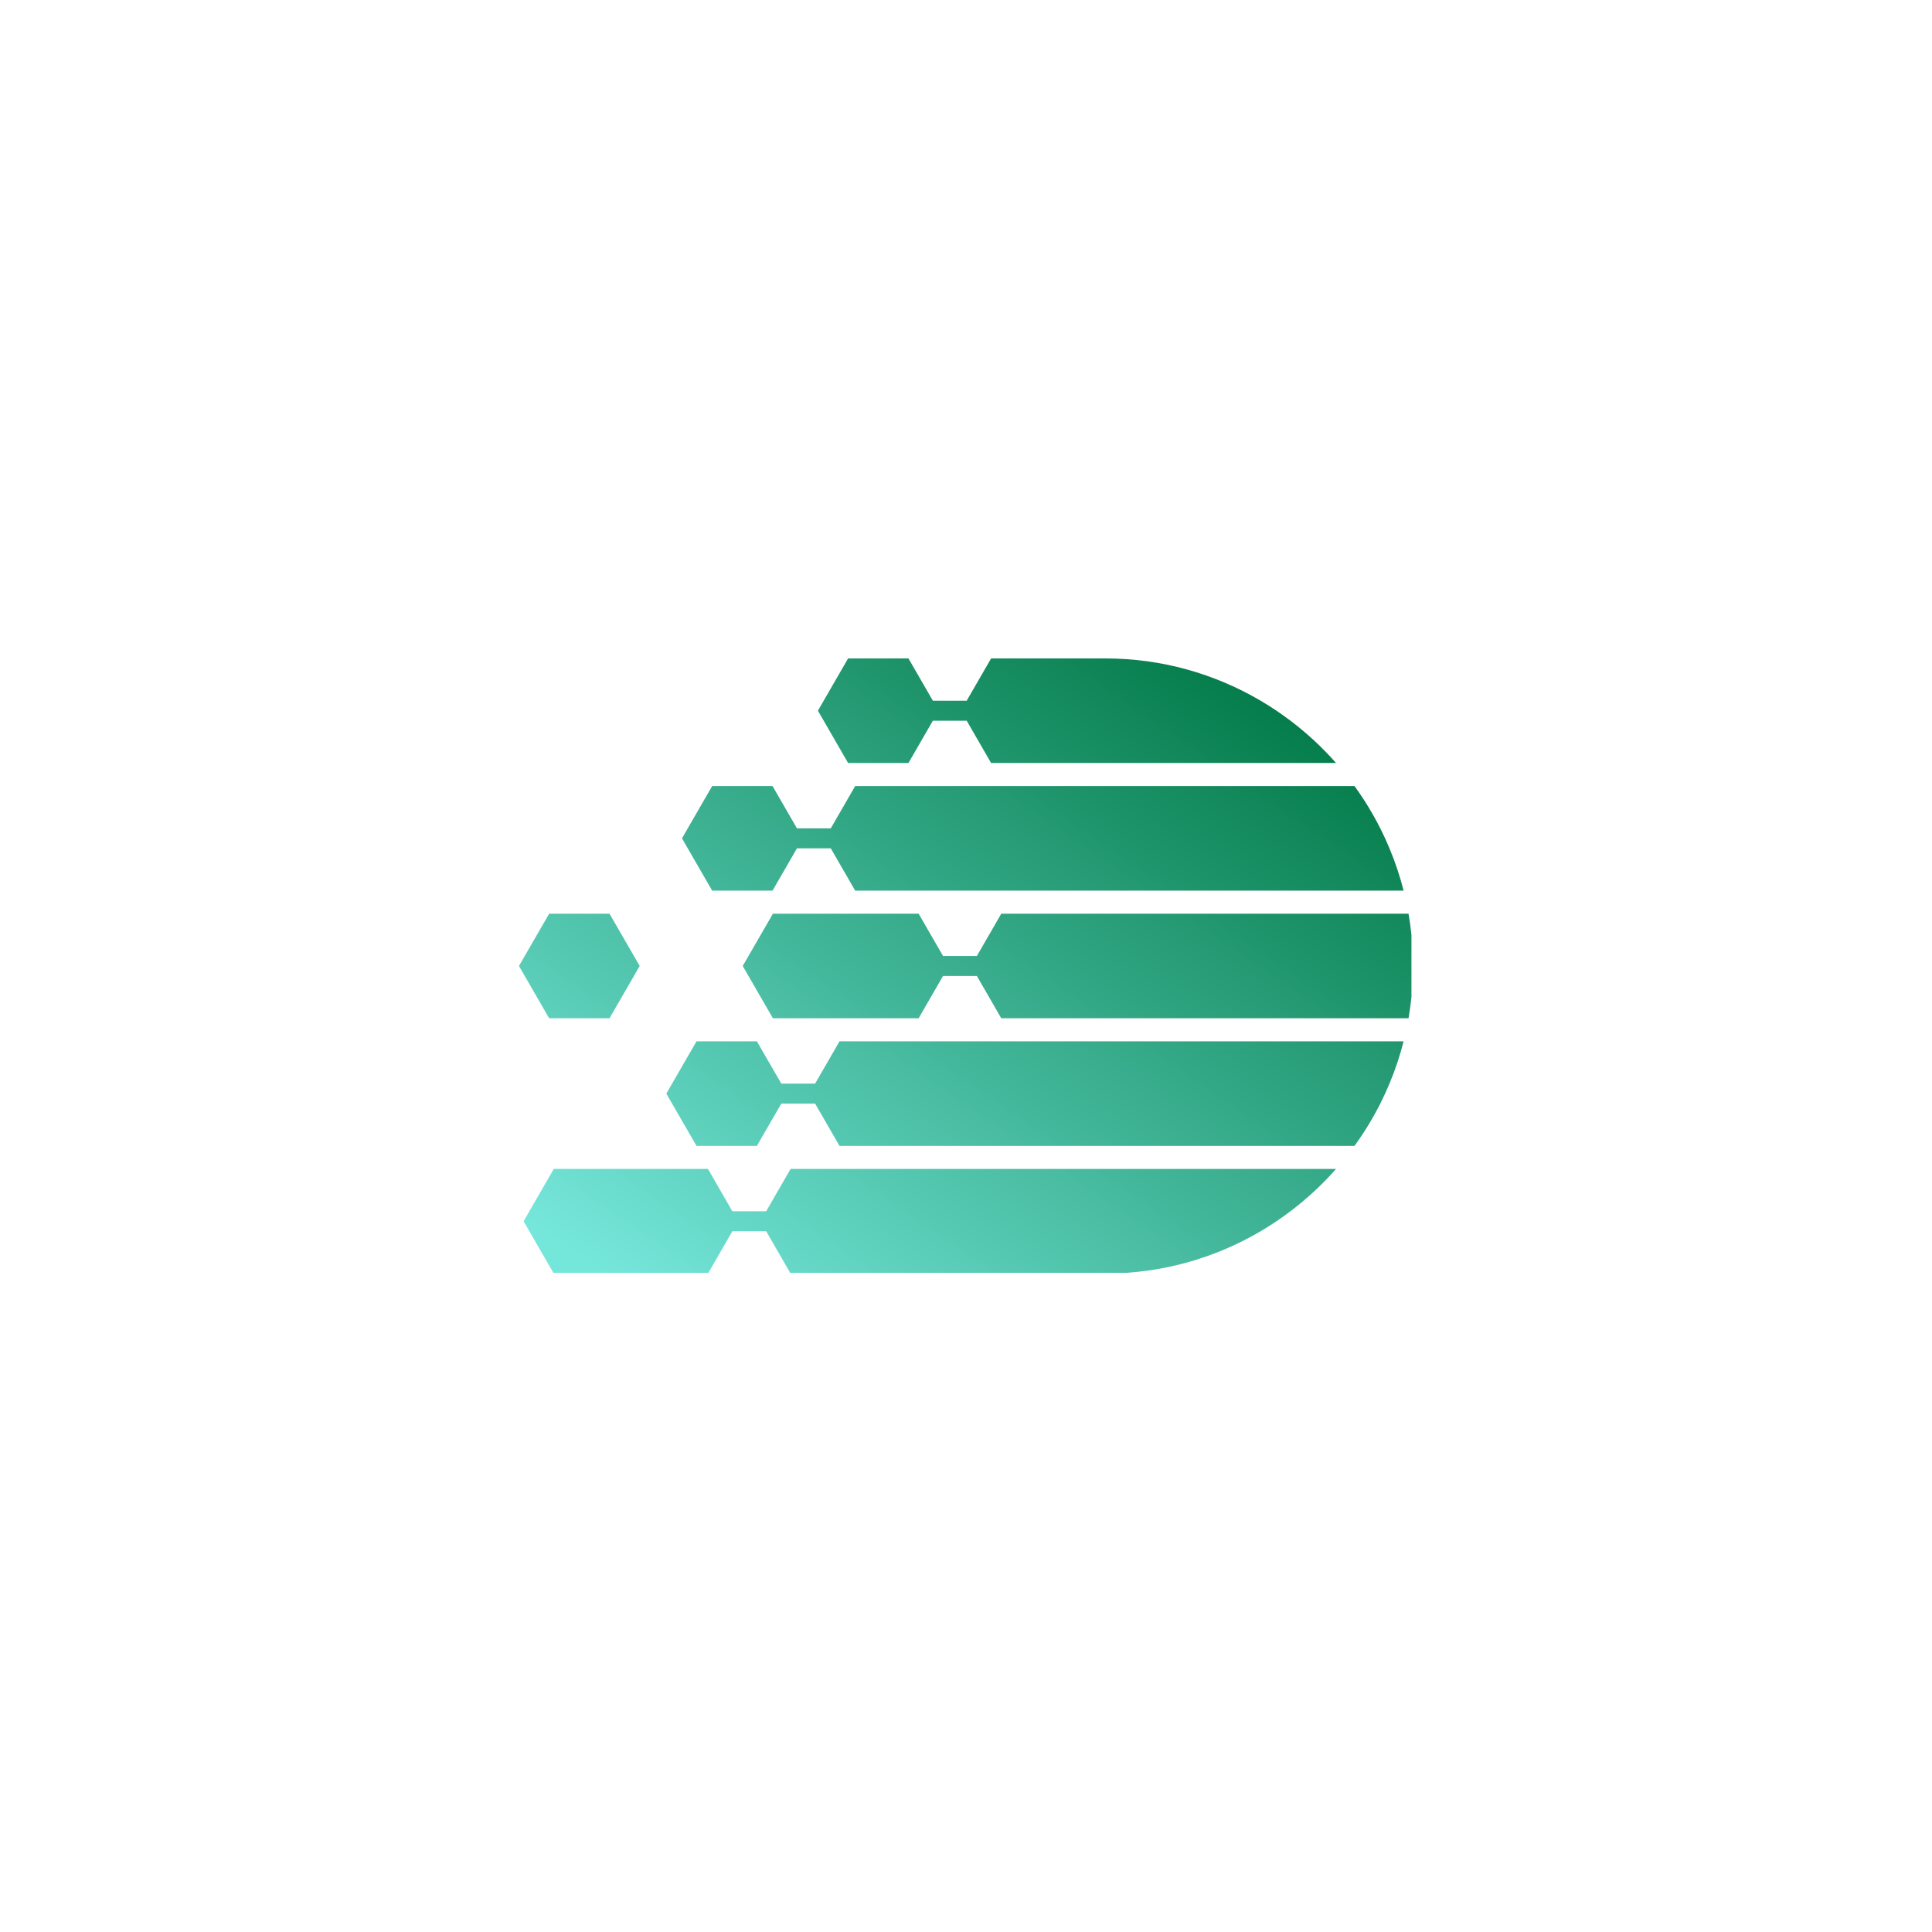
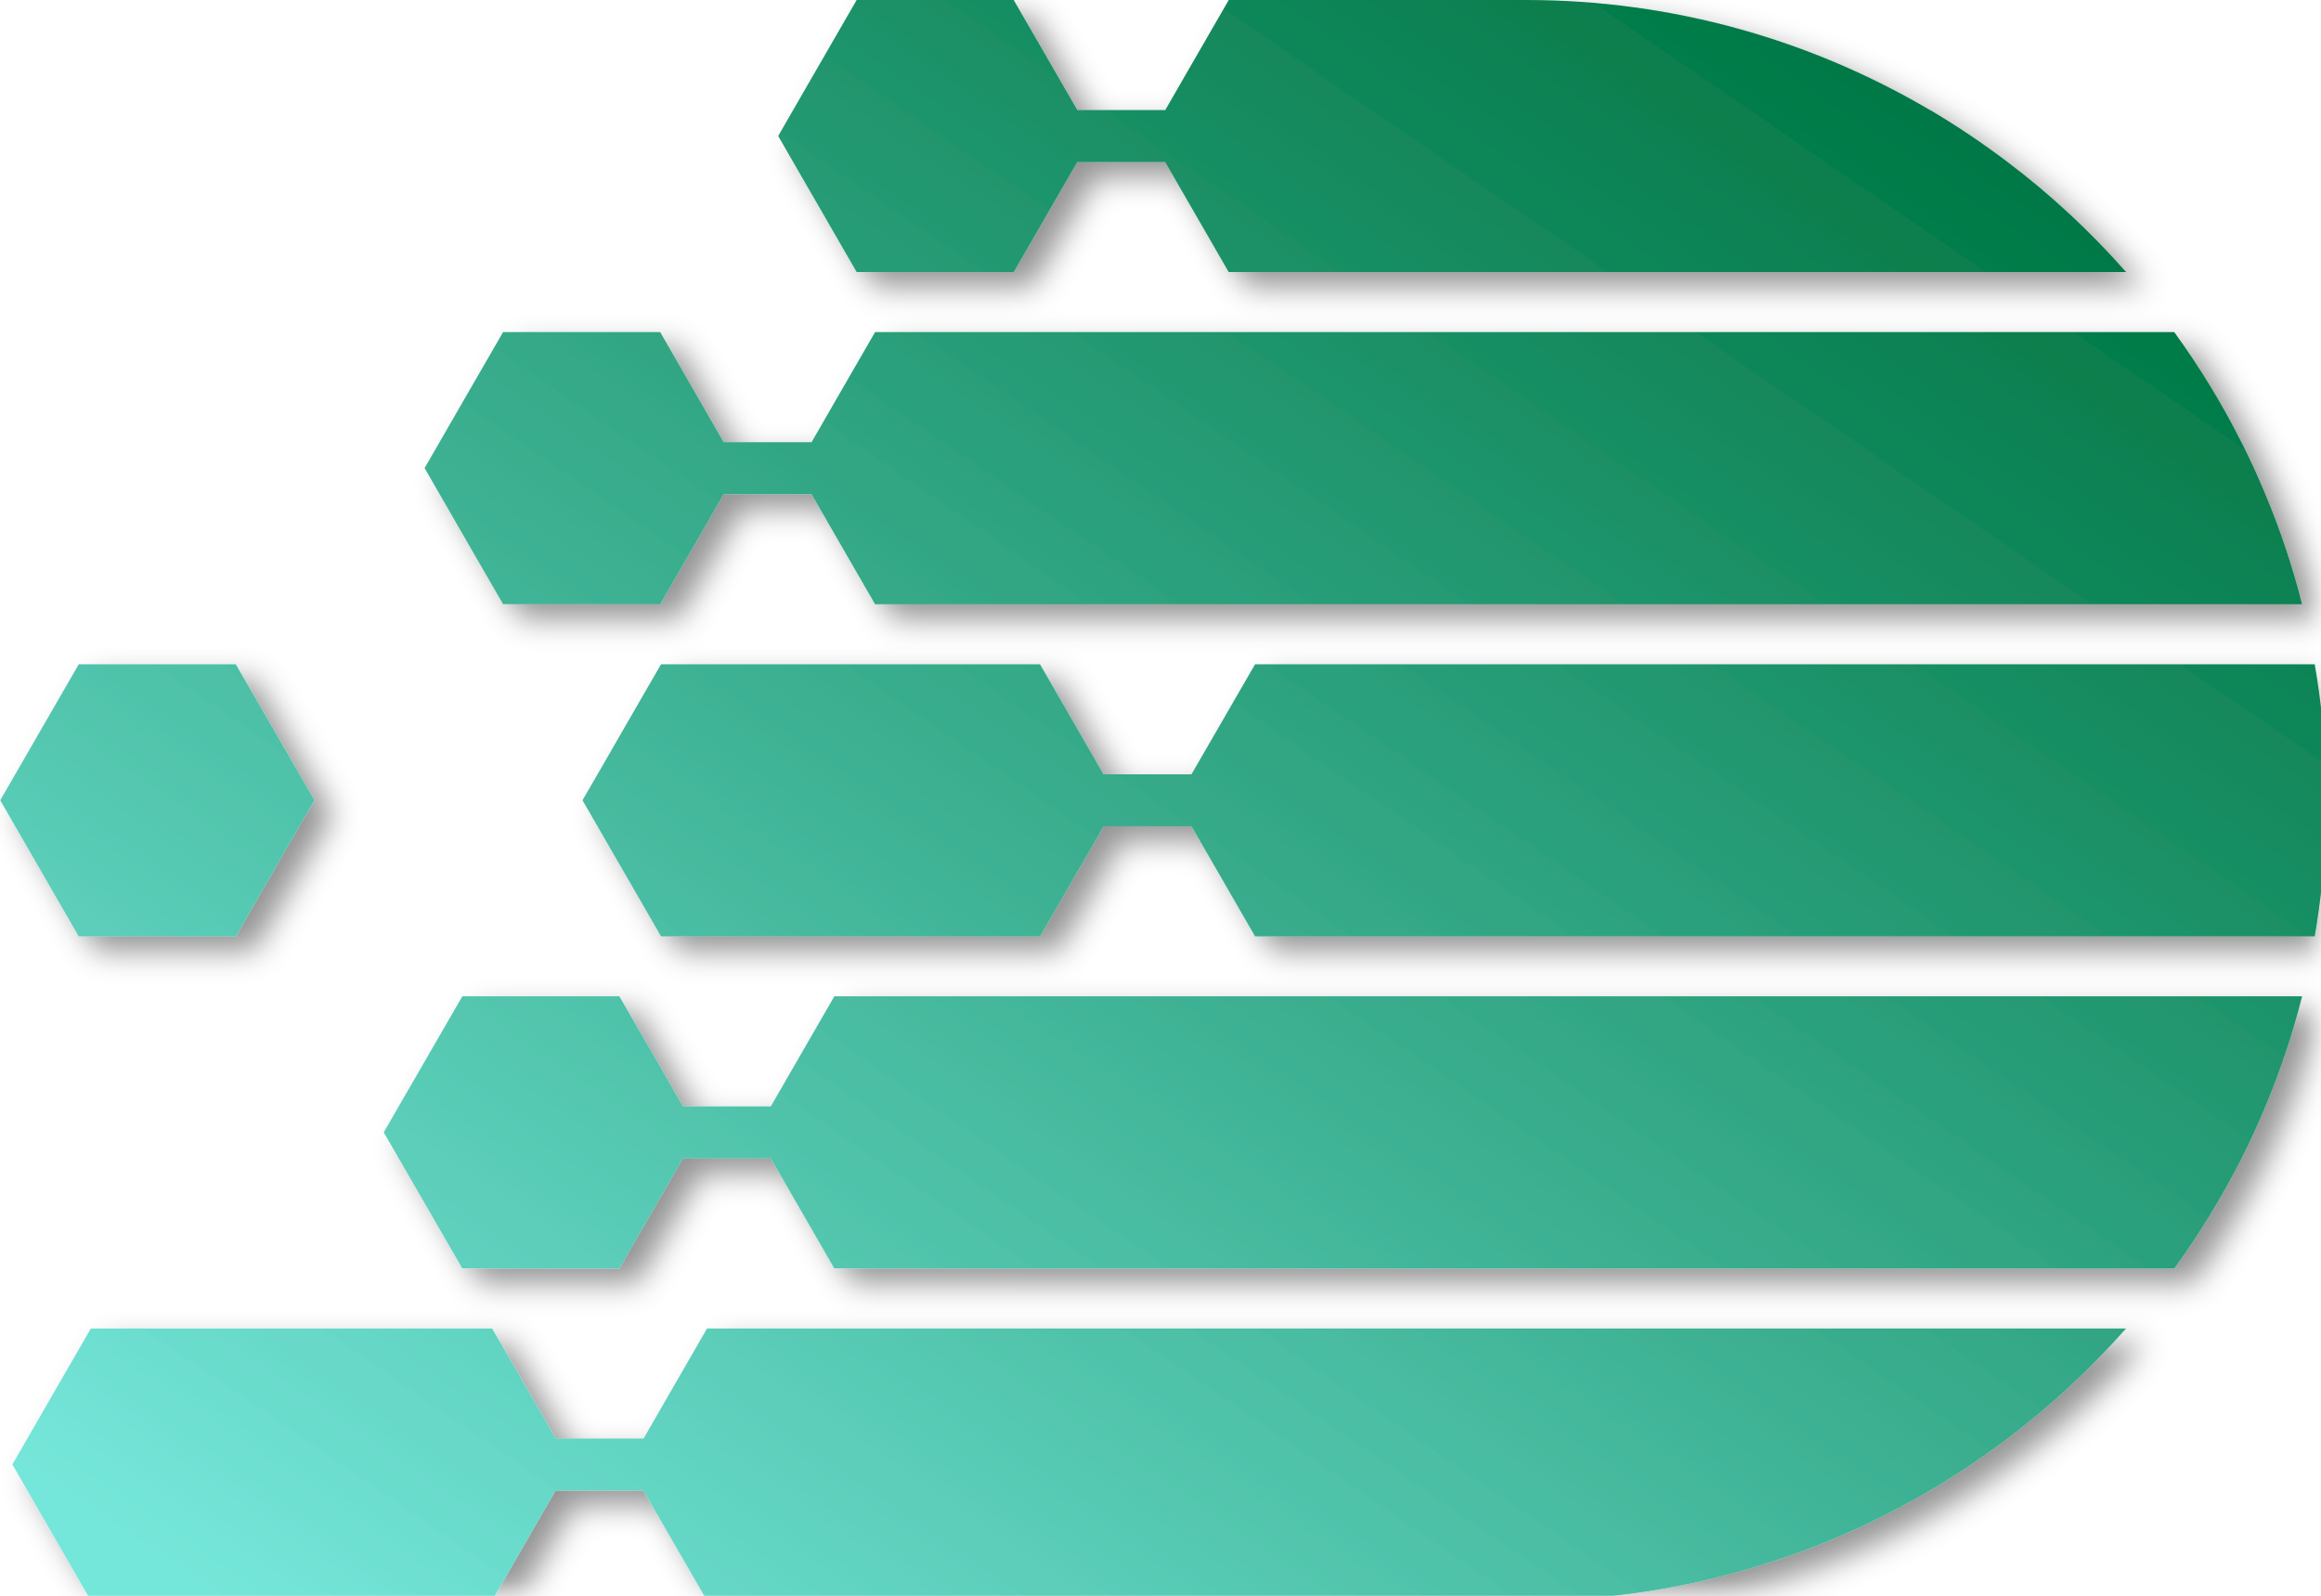
- <svg xmlns="http://www.w3.org/2000/svg" width="500" zoomAndPan="magnify" viewBox="0 0 375 375" height="500" preserveAspectRatio="xMidYMid meet" version="1.0">
+ <svg xmlns="http://www.w3.org/2000/svg" id="Layer_2" data-name="Layer 2" viewBox="0 0 315.07 216.61">
  <defs>
-     <clipPath id="49b648d142">
-       <path d="M 100.711 127.801 L 273.961 127.801 L 273.961 247.051 L 100.711 247.051 Z M 100.711 127.801 " clip-rule="nonzero" />
+     <style>
+       .cls-1 {
+         clip-path: url(#clippath);
+       }
+ 
+       .cls-2 {
+         fill: none;
+       }
+ 
+       .cls-2, .cls-3 {
+         stroke-width: 0px;
+       }
+ 
+       .cls-3 {
+         fill: url(#linear-gradient);
+       }
+ 
+       .cls-4 {
+         clip-path: url(#clippath-1);
+       }
+ 
+       .cls-5 {
+         filter: url(#drop-shadow-1);
+       }
+     </style>
+     <filter id="drop-shadow-1" filterUnits="userSpaceOnUse">
+       <feOffset dx="2.5" dy="2" />
+       <feGaussianBlur result="blur" stdDeviation="2" />
+       <feFlood flood-color="#000" flood-opacity=".42" />
+       <feComposite in2="blur" operator="in" />
+       <feComposite in="SourceGraphic" />
+     </filter>
+     <clipPath id="clippath">
+       <rect class="cls-2" width="315.07" height="216.61" />
    </clipPath>
-     <clipPath id="098a74a973">
-       <path d="M 174.668 222.418 L 262.906 222.418 C 264.785 219.828 266.465 217.082 267.914 214.211 C 267.941 214.156 267.969 214.098 267.996 214.047 C 268.605 212.828 269.172 211.59 269.695 210.328 C 270.805 207.684 271.723 204.941 272.438 202.121 L 162.949 202.121 L 160.02 207.195 L 158.211 210.328 L 151.652 210.328 L 149.84 207.195 L 146.91 202.121 L 135.195 202.121 L 132.262 207.195 L 129.332 212.27 L 132.262 217.344 L 135.195 222.418 L 146.91 222.418 L 149.84 217.344 L 151.652 214.211 L 158.211 214.211 L 160.02 217.344 L 162.949 222.418 Z M 161.25 164.66 L 163.062 167.797 L 165.988 172.871 L 272.438 172.871 C 271.723 170.051 270.805 167.309 269.695 164.66 C 269.172 163.402 268.605 162.16 267.996 160.945 C 267.969 160.891 267.941 160.84 267.91 160.785 C 266.461 157.906 264.785 155.164 262.906 152.574 L 165.988 152.574 L 163.062 157.648 L 161.25 160.785 L 154.688 160.785 L 152.879 157.648 L 149.949 152.574 L 138.23 152.574 L 132.371 162.723 L 138.23 172.871 L 149.949 172.871 L 152.879 167.797 L 154.688 164.66 Z M 244.684 136.008 C 235.828 130.797 225.531 127.801 214.57 127.801 L 192.371 127.801 L 189.441 132.875 L 187.633 136.008 L 181.07 136.008 L 176.332 127.801 L 164.613 127.801 L 161.684 132.875 L 159.875 136.008 L 158.758 137.945 L 159.875 139.887 L 161.684 143.02 L 164.613 148.094 L 176.332 148.094 L 179.262 143.02 L 181.07 139.887 L 187.633 139.887 L 189.441 143.02 L 192.371 148.094 L 259.324 148.094 C 256.656 145.074 253.691 142.32 250.477 139.887 C 248.625 138.484 246.691 137.188 244.688 136.008 Z M 124.164 187.496 L 118.305 177.348 L 106.59 177.348 L 100.73 187.496 L 106.59 197.645 L 118.305 197.645 Z M 137.418 226.895 L 107.488 226.895 L 104.559 231.969 L 101.633 237.043 L 104.559 242.117 L 107.488 247.191 L 137.418 247.191 L 140.344 242.117 L 142.156 238.984 L 148.715 238.984 L 150.523 242.117 L 153.453 247.191 L 214.57 247.191 C 225.531 247.191 235.828 244.195 244.684 238.984 C 246.691 237.801 248.625 236.508 250.473 235.105 C 253.691 232.668 256.656 229.918 259.32 226.895 L 153.453 226.895 L 150.523 231.969 L 148.715 235.105 L 142.152 235.105 L 140.344 231.969 Z M 178.305 177.348 L 150.023 177.348 L 147.09 182.422 L 145.281 185.559 L 144.164 187.496 L 145.281 189.434 L 147.09 192.57 L 150.023 197.645 L 178.305 197.645 L 181.234 192.57 L 183.043 189.434 L 189.605 189.434 L 188.488 187.496 L 191.418 192.57 L 194.344 197.645 L 273.395 197.645 C 273.859 194.961 274.141 192.223 274.23 189.434 C 274.254 188.793 274.262 188.145 274.262 187.496 C 274.262 186.848 274.254 186.203 274.23 185.559 C 274.141 182.77 273.859 180.031 273.395 177.348 L 194.344 177.348 L 191.418 182.422 L 188.488 187.496 L 189.605 185.559 L 183.043 185.559 L 181.234 182.422 Z M 178.305 177.348 " clip-rule="evenodd" />
+     <clipPath id="clippath-1">
+       <path class="cls-2" d="m134.59,172.18h160.57c3.42-4.72,6.47-9.71,9.12-14.94.05-.1.09-.21.15-.3,1.11-2.21,2.14-4.47,3.09-6.76,2.02-4.82,3.69-9.81,4.99-14.94H113.26l-5.33,9.23-3.29,5.71h-11.94l-3.29-5.71-5.33-9.23h-21.32l-10.67,18.46,5.33,9.23,5.33,9.24h21.32l5.33-9.24,3.29-5.7h11.94l3.29,5.7,5.33,9.24h21.32Zm-24.42-105.1l3.29,5.71,5.33,9.23h193.71c-1.3-5.13-2.97-10.12-4.99-14.94-.95-2.29-1.98-4.55-3.09-6.76-.06-.1-.1-.21-.16-.3-2.63-5.24-5.69-10.23-9.11-14.94H118.79l-5.33,9.23-3.29,5.71h-11.94l-3.29-5.71-5.32-9.23h-21.33l-5.33,9.23-5.32,9.23,5.32,9.24,5.33,9.23h21.33l5.32-9.23,3.29-5.71h11.94ZM261.99,14.94C245.88,5.45,227.14,0,207.19,0h-40.39l-5.33,9.23-3.29,5.71h-11.94l-8.63-14.94h-21.32l-5.33,9.23-3.29,5.7-2.03,3.53,2.03,3.53,3.29,5.7,5.33,9.24h21.32l5.33-9.24,3.29-5.7h11.94l3.29,5.7,5.33,9.24h121.83c-4.85-5.5-10.24-10.52-16.1-14.94-3.37-2.55-6.88-4.91-10.53-7.07h-.01ZM42.68,108.63l-10.67-18.46H10.69l-5.33,9.23L.03,108.63l5.32,9.23,5.33,9.24h21.32l5.33-9.24,5.33-9.23Zm24.11,71.7H12.33l-5.33,9.23-5.32,9.23,5.32,9.23,5.33,9.24h54.46l5.33-9.24,3.29-5.7h11.93l3.29,5.7,5.33,9.24h111.21c19.95,0,38.69-5.46,54.8-14.94,3.66-2.15,7.17-4.51,10.54-7.05,5.86-4.43,11.25-9.45,16.1-14.94H95.98l-5.33,9.23-3.29,5.71h-11.93l-3.29-5.71-5.33-9.23Zm74.4-90.16h-51.46l-5.33,9.23-3.29,5.71-2.04,3.52,2.04,3.53,3.29,5.7,5.33,9.24h51.46l5.33-9.24,3.29-5.7h11.94l-2.04-3.53,5.33,9.23,5.33,9.24h143.85c.84-4.88,1.36-9.87,1.53-14.94.03-1.17.05-2.35.05-3.53s-.01-2.35-.05-3.52c-.17-5.07-.68-10.06-1.53-14.94h-143.85l-10.67,18.46,2.04-3.52h-11.94l-3.29-5.71-5.33-9.23Z" />
    </clipPath>
-     <linearGradient x1="2684.257" gradientTransform="matrix(0.0627615, 0, 0, 0.0627615, 100.7298, 127.8005)" y1="-52.047" x2="915.699" gradientUnits="userSpaceOnUse" y2="2527.789" id="f411b3990a">
-       <stop stop-opacity="1" stop-color="rgb(0%, 46.7%, 26.7%)" offset="0" />
-       <stop stop-opacity="1" stop-color="rgb(0%, 46.7%, 26.7%)" offset="0.062" />
-       <stop stop-opacity="1" stop-color="rgb(0.119%, 46.812%, 26.852%)" offset="0.078" />
-       <stop stop-opacity="1" stop-color="rgb(0.444%, 47.121%, 27.267%)" offset="0.082" />
-       <stop stop-opacity="1" stop-color="rgb(0.648%, 47.314%, 27.53%)" offset="0.086" />
-       <stop stop-opacity="1" stop-color="rgb(0.851%, 47.507%, 27.791%)" offset="0.09" />
-       <stop stop-opacity="1" stop-color="rgb(1.056%, 47.7%, 28.053%)" offset="0.094" />
-       <stop stop-opacity="1" stop-color="rgb(1.26%, 47.894%, 28.314%)" offset="0.098" />
-       <stop stop-opacity="1" stop-color="rgb(1.465%, 48.088%, 28.577%)" offset="0.102" />
-       <stop stop-opacity="1" stop-color="rgb(1.669%, 48.282%, 28.838%)" offset="0.105" />
-       <stop stop-opacity="1" stop-color="rgb(1.874%, 48.476%, 29.1%)" offset="0.109" />
-       <stop stop-opacity="1" stop-color="rgb(2.078%, 48.669%, 29.361%)" offset="0.113" />
-       <stop stop-opacity="1" stop-color="rgb(2.283%, 48.863%, 29.623%)" offset="0.117" />
-       <stop stop-opacity="1" stop-color="rgb(2.487%, 49.057%, 29.884%)" offset="0.121" />
-       <stop stop-opacity="1" stop-color="rgb(2.692%, 49.251%, 30.147%)" offset="0.125" />
-       <stop stop-opacity="1" stop-color="rgb(2.895%, 49.443%, 30.409%)" offset="0.129" />
-       <stop stop-opacity="1" stop-color="rgb(3.099%, 49.637%, 30.672%)" offset="0.133" />
-       <stop stop-opacity="1" stop-color="rgb(3.304%, 49.831%, 30.933%)" offset="0.137" />
-       <stop stop-opacity="1" stop-color="rgb(3.508%, 50.024%, 31.195%)" offset="0.141" />
-       <stop stop-opacity="1" stop-color="rgb(3.712%, 50.218%, 31.456%)" offset="0.145" />
-       <stop stop-opacity="1" stop-color="rgb(3.917%, 50.412%, 31.718%)" offset="0.148" />
-       <stop stop-opacity="1" stop-color="rgb(4.121%, 50.606%, 31.979%)" offset="0.152" />
-       <stop stop-opacity="1" stop-color="rgb(4.326%, 50.8%, 32.242%)" offset="0.156" />
-       <stop stop-opacity="1" stop-color="rgb(4.53%, 50.993%, 32.503%)" offset="0.16" />
-       <stop stop-opacity="1" stop-color="rgb(4.735%, 51.187%, 32.765%)" offset="0.164" />
-       <stop stop-opacity="1" stop-color="rgb(4.938%, 51.379%, 33.026%)" offset="0.168" />
-       <stop stop-opacity="1" stop-color="rgb(5.142%, 51.573%, 33.289%)" offset="0.172" />
-       <stop stop-opacity="1" stop-color="rgb(5.347%, 51.767%, 33.55%)" offset="0.176" />
-       <stop stop-opacity="1" stop-color="rgb(5.551%, 51.961%, 33.812%)" offset="0.18" />
-       <stop stop-opacity="1" stop-color="rgb(5.756%, 52.155%, 34.073%)" offset="0.184" />
-       <stop stop-opacity="1" stop-color="rgb(5.96%, 52.348%, 34.335%)" offset="0.188" />
-       <stop stop-opacity="1" stop-color="rgb(6.165%, 52.542%, 34.596%)" offset="0.191" />
-       <stop stop-opacity="1" stop-color="rgb(6.369%, 52.736%, 34.859%)" offset="0.195" />
-       <stop stop-opacity="1" stop-color="rgb(6.573%, 52.93%, 35.12%)" offset="0.199" />
-       <stop stop-opacity="1" stop-color="rgb(6.778%, 53.123%, 35.382%)" offset="0.203" />
-       <stop stop-opacity="1" stop-color="rgb(6.981%, 53.316%, 35.643%)" offset="0.207" />
-       <stop stop-opacity="1" stop-color="rgb(7.185%, 53.51%, 35.905%)" offset="0.211" />
-       <stop stop-opacity="1" stop-color="rgb(7.39%, 53.703%, 36.166%)" offset="0.215" />
-       <stop stop-opacity="1" stop-color="rgb(7.594%, 53.897%, 36.429%)" offset="0.219" />
-       <stop stop-opacity="1" stop-color="rgb(7.799%, 54.091%, 36.69%)" offset="0.223" />
-       <stop stop-opacity="1" stop-color="rgb(8.003%, 54.285%, 36.952%)" offset="0.227" />
-       <stop stop-opacity="1" stop-color="rgb(8.208%, 54.478%, 37.213%)" offset="0.23" />
-       <stop stop-opacity="1" stop-color="rgb(8.412%, 54.672%, 37.476%)" offset="0.234" />
-       <stop stop-opacity="1" stop-color="rgb(8.617%, 54.866%, 37.738%)" offset="0.238" />
-       <stop stop-opacity="1" stop-color="rgb(8.821%, 55.06%, 38%)" offset="0.242" />
-       <stop stop-opacity="1" stop-color="rgb(9.024%, 55.252%, 38.261%)" offset="0.246" />
-       <stop stop-opacity="1" stop-color="rgb(9.229%, 55.446%, 38.524%)" offset="0.25" />
-       <stop stop-opacity="1" stop-color="rgb(9.433%, 55.64%, 38.785%)" offset="0.254" />
-       <stop stop-opacity="1" stop-color="rgb(9.637%, 55.833%, 39.047%)" offset="0.258" />
-       <stop stop-opacity="1" stop-color="rgb(9.842%, 56.027%, 39.308%)" offset="0.262" />
-       <stop stop-opacity="1" stop-color="rgb(10.046%, 56.221%, 39.571%)" offset="0.266" />
-       <stop stop-opacity="1" stop-color="rgb(10.251%, 56.415%, 39.832%)" offset="0.27" />
-       <stop stop-opacity="1" stop-color="rgb(10.455%, 56.609%, 40.094%)" offset="0.273" />
-       <stop stop-opacity="1" stop-color="rgb(10.66%, 56.802%, 40.355%)" offset="0.277" />
-       <stop stop-opacity="1" stop-color="rgb(10.864%, 56.996%, 40.617%)" offset="0.281" />
-       <stop stop-opacity="1" stop-color="rgb(11.069%, 57.19%, 40.878%)" offset="0.285" />
-       <stop stop-opacity="1" stop-color="rgb(11.273%, 57.384%, 41.141%)" offset="0.289" />
-       <stop stop-opacity="1" stop-color="rgb(11.476%, 57.576%, 41.402%)" offset="0.293" />
-       <stop stop-opacity="1" stop-color="rgb(11.681%, 57.77%, 41.664%)" offset="0.297" />
-       <stop stop-opacity="1" stop-color="rgb(11.885%, 57.964%, 41.925%)" offset="0.301" />
-       <stop stop-opacity="1" stop-color="rgb(12.09%, 58.157%, 42.188%)" offset="0.305" />
-       <stop stop-opacity="1" stop-color="rgb(12.294%, 58.351%, 42.448%)" offset="0.309" />
-       <stop stop-opacity="1" stop-color="rgb(12.498%, 58.545%, 42.711%)" offset="0.312" />
-       <stop stop-opacity="1" stop-color="rgb(12.703%, 58.739%, 42.972%)" offset="0.316" />
-       <stop stop-opacity="1" stop-color="rgb(12.907%, 58.932%, 43.234%)" offset="0.32" />
-       <stop stop-opacity="1" stop-color="rgb(13.112%, 59.126%, 43.495%)" offset="0.324" />
-       <stop stop-opacity="1" stop-color="rgb(13.316%, 59.32%, 43.758%)" offset="0.328" />
-       <stop stop-opacity="1" stop-color="rgb(13.519%, 59.512%, 44.019%)" offset="0.332" />
-       <stop stop-opacity="1" stop-color="rgb(13.724%, 59.706%, 44.281%)" offset="0.336" />
-       <stop stop-opacity="1" stop-color="rgb(13.928%, 59.9%, 44.542%)" offset="0.34" />
-       <stop stop-opacity="1" stop-color="rgb(14.133%, 60.094%, 44.804%)" offset="0.344" />
-       <stop stop-opacity="1" stop-color="rgb(14.337%, 60.287%, 45.067%)" offset="0.348" />
-       <stop stop-opacity="1" stop-color="rgb(14.542%, 60.481%, 45.329%)" offset="0.352" />
-       <stop stop-opacity="1" stop-color="rgb(14.746%, 60.675%, 45.59%)" offset="0.355" />
-       <stop stop-opacity="1" stop-color="rgb(14.951%, 60.869%, 45.853%)" offset="0.359" />
-       <stop stop-opacity="1" stop-color="rgb(15.155%, 61.063%, 46.114%)" offset="0.363" />
-       <stop stop-opacity="1" stop-color="rgb(15.359%, 61.256%, 46.376%)" offset="0.367" />
-       <stop stop-opacity="1" stop-color="rgb(15.562%, 61.449%, 46.637%)" offset="0.371" />
-       <stop stop-opacity="1" stop-color="rgb(15.767%, 61.642%, 46.899%)" offset="0.375" />
-       <stop stop-opacity="1" stop-color="rgb(15.971%, 61.836%, 47.16%)" offset="0.379" />
-       <stop stop-opacity="1" stop-color="rgb(16.176%, 62.03%, 47.423%)" offset="0.383" />
-       <stop stop-opacity="1" stop-color="rgb(16.38%, 62.224%, 47.684%)" offset="0.387" />
-       <stop stop-opacity="1" stop-color="rgb(16.585%, 62.418%, 47.946%)" offset="0.391" />
-       <stop stop-opacity="1" stop-color="rgb(16.789%, 62.611%, 48.207%)" offset="0.395" />
-       <stop stop-opacity="1" stop-color="rgb(16.994%, 62.805%, 48.47%)" offset="0.398" />
-       <stop stop-opacity="1" stop-color="rgb(17.198%, 62.999%, 48.73%)" offset="0.402" />
-       <stop stop-opacity="1" stop-color="rgb(17.403%, 63.193%, 48.993%)" offset="0.406" />
-       <stop stop-opacity="1" stop-color="rgb(17.606%, 63.385%, 49.254%)" offset="0.41" />
-       <stop stop-opacity="1" stop-color="rgb(17.81%, 63.579%, 49.516%)" offset="0.414" />
-       <stop stop-opacity="1" stop-color="rgb(18.015%, 63.773%, 49.777%)" offset="0.418" />
-       <stop stop-opacity="1" stop-color="rgb(18.219%, 63.966%, 50.04%)" offset="0.422" />
-       <stop stop-opacity="1" stop-color="rgb(18.423%, 64.16%, 50.301%)" offset="0.426" />
-       <stop stop-opacity="1" stop-color="rgb(18.628%, 64.354%, 50.563%)" offset="0.43" />
-       <stop stop-opacity="1" stop-color="rgb(18.832%, 64.548%, 50.824%)" offset="0.434" />
-       <stop stop-opacity="1" stop-color="rgb(19.037%, 64.742%, 51.086%)" offset="0.438" />
-       <stop stop-opacity="1" stop-color="rgb(19.241%, 64.935%, 51.347%)" offset="0.441" />
-       <stop stop-opacity="1" stop-color="rgb(19.446%, 65.129%, 51.61%)" offset="0.445" />
-       <stop stop-opacity="1" stop-color="rgb(19.649%, 65.321%, 51.872%)" offset="0.449" />
-       <stop stop-opacity="1" stop-color="rgb(19.853%, 65.515%, 52.135%)" offset="0.453" />
-       <stop stop-opacity="1" stop-color="rgb(20.058%, 65.709%, 52.396%)" offset="0.457" />
-       <stop stop-opacity="1" stop-color="rgb(20.262%, 65.903%, 52.658%)" offset="0.461" />
-       <stop stop-opacity="1" stop-color="rgb(20.467%, 66.096%, 52.919%)" offset="0.465" />
-       <stop stop-opacity="1" stop-color="rgb(20.671%, 66.29%, 53.181%)" offset="0.469" />
-       <stop stop-opacity="1" stop-color="rgb(20.876%, 66.484%, 53.442%)" offset="0.473" />
-       <stop stop-opacity="1" stop-color="rgb(21.08%, 66.678%, 53.705%)" offset="0.477" />
-       <stop stop-opacity="1" stop-color="rgb(21.284%, 66.872%, 53.966%)" offset="0.48" />
-       <stop stop-opacity="1" stop-color="rgb(21.489%, 67.065%, 54.228%)" offset="0.484" />
-       <stop stop-opacity="1" stop-color="rgb(21.692%, 67.258%, 54.489%)" offset="0.488" />
-       <stop stop-opacity="1" stop-color="rgb(21.896%, 67.451%, 54.752%)" offset="0.492" />
-       <stop stop-opacity="1" stop-color="rgb(22.101%, 67.645%, 55.013%)" offset="0.496" />
-       <stop stop-opacity="1" stop-color="rgb(22.305%, 67.839%, 55.275%)" offset="0.5" />
-       <stop stop-opacity="1" stop-color="rgb(22.51%, 68.033%, 55.536%)" offset="0.504" />
-       <stop stop-opacity="1" stop-color="rgb(22.714%, 68.227%, 55.798%)" offset="0.508" />
-       <stop stop-opacity="1" stop-color="rgb(22.919%, 68.42%, 56.059%)" offset="0.512" />
-       <stop stop-opacity="1" stop-color="rgb(23.123%, 68.614%, 56.322%)" offset="0.516" />
-       <stop stop-opacity="1" stop-color="rgb(23.328%, 68.808%, 56.583%)" offset="0.52" />
-       <stop stop-opacity="1" stop-color="rgb(23.532%, 69.002%, 56.845%)" offset="0.523" />
-       <stop stop-opacity="1" stop-color="rgb(23.737%, 69.194%, 57.106%)" offset="0.527" />
-       <stop stop-opacity="1" stop-color="rgb(23.941%, 69.388%, 57.368%)" offset="0.531" />
-       <stop stop-opacity="1" stop-color="rgb(24.144%, 69.582%, 57.629%)" offset="0.535" />
-       <stop stop-opacity="1" stop-color="rgb(24.348%, 69.775%, 57.892%)" offset="0.539" />
-       <stop stop-opacity="1" stop-color="rgb(24.553%, 69.969%, 58.153%)" offset="0.543" />
-       <stop stop-opacity="1" stop-color="rgb(24.757%, 70.163%, 58.415%)" offset="0.547" />
-       <stop stop-opacity="1" stop-color="rgb(24.962%, 70.357%, 58.676%)" offset="0.551" />
-       <stop stop-opacity="1" stop-color="rgb(25.166%, 70.551%, 58.939%)" offset="0.555" />
-       <stop stop-opacity="1" stop-color="rgb(25.371%, 70.744%, 59.201%)" offset="0.559" />
-       <stop stop-opacity="1" stop-color="rgb(25.575%, 70.938%, 59.464%)" offset="0.562" />
-       <stop stop-opacity="1" stop-color="rgb(25.78%, 71.13%, 59.724%)" offset="0.566" />
-       <stop stop-opacity="1" stop-color="rgb(25.984%, 71.324%, 59.987%)" offset="0.57" />
-       <stop stop-opacity="1" stop-color="rgb(26.187%, 71.518%, 60.248%)" offset="0.574" />
-       <stop stop-opacity="1" stop-color="rgb(26.392%, 71.712%, 60.51%)" offset="0.578" />
-       <stop stop-opacity="1" stop-color="rgb(26.596%, 71.906%, 60.771%)" offset="0.582" />
-       <stop stop-opacity="1" stop-color="rgb(26.801%, 72.099%, 61.034%)" offset="0.586" />
-       <stop stop-opacity="1" stop-color="rgb(27.005%, 72.293%, 61.295%)" offset="0.59" />
-       <stop stop-opacity="1" stop-color="rgb(27.209%, 72.487%, 61.557%)" offset="0.594" />
-       <stop stop-opacity="1" stop-color="rgb(27.414%, 72.681%, 61.818%)" offset="0.598" />
-       <stop stop-opacity="1" stop-color="rgb(27.618%, 72.874%, 62.08%)" offset="0.602" />
-       <stop stop-opacity="1" stop-color="rgb(27.823%, 73.067%, 62.341%)" offset="0.605" />
-       <stop stop-opacity="1" stop-color="rgb(28.027%, 73.26%, 62.604%)" offset="0.609" />
-       <stop stop-opacity="1" stop-color="rgb(28.23%, 73.454%, 62.865%)" offset="0.613" />
-       <stop stop-opacity="1" stop-color="rgb(28.435%, 73.648%, 63.127%)" offset="0.617" />
-       <stop stop-opacity="1" stop-color="rgb(28.639%, 73.842%, 63.388%)" offset="0.621" />
-       <stop stop-opacity="1" stop-color="rgb(28.844%, 74.036%, 63.651%)" offset="0.625" />
-       <stop stop-opacity="1" stop-color="rgb(29.048%, 74.229%, 63.911%)" offset="0.629" />
-       <stop stop-opacity="1" stop-color="rgb(29.253%, 74.423%, 64.174%)" offset="0.633" />
-       <stop stop-opacity="1" stop-color="rgb(29.457%, 74.617%, 64.435%)" offset="0.637" />
-       <stop stop-opacity="1" stop-color="rgb(29.662%, 74.811%, 64.697%)" offset="0.641" />
-       <stop stop-opacity="1" stop-color="rgb(29.866%, 75.003%, 64.958%)" offset="0.645" />
-       <stop stop-opacity="1" stop-color="rgb(30.07%, 75.197%, 65.221%)" offset="0.648" />
-       <stop stop-opacity="1" stop-color="rgb(30.273%, 75.391%, 65.482%)" offset="0.652" />
-       <stop stop-opacity="1" stop-color="rgb(30.478%, 75.584%, 65.744%)" offset="0.656" />
-       <stop stop-opacity="1" stop-color="rgb(30.682%, 75.778%, 66.005%)" offset="0.66" />
-       <stop stop-opacity="1" stop-color="rgb(30.887%, 75.972%, 66.267%)" offset="0.664" />
-       <stop stop-opacity="1" stop-color="rgb(31.091%, 76.166%, 66.53%)" offset="0.668" />
-       <stop stop-opacity="1" stop-color="rgb(31.296%, 76.36%, 66.792%)" offset="0.672" />
-       <stop stop-opacity="1" stop-color="rgb(31.5%, 76.553%, 67.053%)" offset="0.676" />
-       <stop stop-opacity="1" stop-color="rgb(31.705%, 76.747%, 67.316%)" offset="0.68" />
-       <stop stop-opacity="1" stop-color="rgb(31.909%, 76.941%, 67.577%)" offset="0.684" />
-       <stop stop-opacity="1" stop-color="rgb(32.114%, 77.135%, 67.839%)" offset="0.688" />
-       <stop stop-opacity="1" stop-color="rgb(32.317%, 77.327%, 68.1%)" offset="0.691" />
-       <stop stop-opacity="1" stop-color="rgb(32.521%, 77.521%, 68.362%)" offset="0.695" />
-       <stop stop-opacity="1" stop-color="rgb(32.726%, 77.715%, 68.623%)" offset="0.699" />
-       <stop stop-opacity="1" stop-color="rgb(32.93%, 77.908%, 68.886%)" offset="0.703" />
-       <stop stop-opacity="1" stop-color="rgb(33.134%, 78.102%, 69.147%)" offset="0.707" />
-       <stop stop-opacity="1" stop-color="rgb(33.339%, 78.296%, 69.409%)" offset="0.711" />
-       <stop stop-opacity="1" stop-color="rgb(33.543%, 78.49%, 69.67%)" offset="0.715" />
-       <stop stop-opacity="1" stop-color="rgb(33.748%, 78.683%, 69.933%)" offset="0.719" />
-       <stop stop-opacity="1" stop-color="rgb(33.952%, 78.877%, 70.193%)" offset="0.723" />
-       <stop stop-opacity="1" stop-color="rgb(34.157%, 79.071%, 70.456%)" offset="0.727" />
-       <stop stop-opacity="1" stop-color="rgb(34.36%, 79.263%, 70.717%)" offset="0.73" />
-       <stop stop-opacity="1" stop-color="rgb(34.564%, 79.457%, 70.979%)" offset="0.734" />
-       <stop stop-opacity="1" stop-color="rgb(34.769%, 79.651%, 71.24%)" offset="0.738" />
-       <stop stop-opacity="1" stop-color="rgb(34.973%, 79.845%, 71.503%)" offset="0.742" />
-       <stop stop-opacity="1" stop-color="rgb(35.178%, 80.038%, 71.764%)" offset="0.746" />
-       <stop stop-opacity="1" stop-color="rgb(35.382%, 80.232%, 72.026%)" offset="0.75" />
-       <stop stop-opacity="1" stop-color="rgb(35.587%, 80.426%, 72.287%)" offset="0.754" />
-       <stop stop-opacity="1" stop-color="rgb(35.791%, 80.62%, 72.549%)" offset="0.758" />
-       <stop stop-opacity="1" stop-color="rgb(35.995%, 80.814%, 72.81%)" offset="0.762" />
-       <stop stop-opacity="1" stop-color="rgb(36.2%, 81.007%, 73.073%)" offset="0.766" />
-       <stop stop-opacity="1" stop-color="rgb(36.404%, 81.2%, 73.334%)" offset="0.77" />
-       <stop stop-opacity="1" stop-color="rgb(36.609%, 81.393%, 73.596%)" offset="0.773" />
-       <stop stop-opacity="1" stop-color="rgb(36.812%, 81.587%, 73.859%)" offset="0.777" />
-       <stop stop-opacity="1" stop-color="rgb(37.016%, 81.781%, 74.121%)" offset="0.781" />
-       <stop stop-opacity="1" stop-color="rgb(37.221%, 81.975%, 74.382%)" offset="0.785" />
-       <stop stop-opacity="1" stop-color="rgb(37.425%, 82.169%, 74.644%)" offset="0.789" />
-       <stop stop-opacity="1" stop-color="rgb(37.63%, 82.362%, 74.905%)" offset="0.793" />
-       <stop stop-opacity="1" stop-color="rgb(37.834%, 82.556%, 75.168%)" offset="0.797" />
-       <stop stop-opacity="1" stop-color="rgb(38.039%, 82.75%, 75.429%)" offset="0.801" />
-       <stop stop-opacity="1" stop-color="rgb(38.243%, 82.944%, 75.691%)" offset="0.805" />
-       <stop stop-opacity="1" stop-color="rgb(38.448%, 83.136%, 75.952%)" offset="0.809" />
-       <stop stop-opacity="1" stop-color="rgb(38.652%, 83.33%, 76.215%)" offset="0.812" />
-       <stop stop-opacity="1" stop-color="rgb(38.855%, 83.524%, 76.476%)" offset="0.816" />
-       <stop stop-opacity="1" stop-color="rgb(39.059%, 83.717%, 76.738%)" offset="0.82" />
-       <stop stop-opacity="1" stop-color="rgb(39.264%, 83.911%, 76.999%)" offset="0.824" />
-       <stop stop-opacity="1" stop-color="rgb(39.468%, 84.105%, 77.261%)" offset="0.828" />
-       <stop stop-opacity="1" stop-color="rgb(39.673%, 84.299%, 77.522%)" offset="0.832" />
-       <stop stop-opacity="1" stop-color="rgb(39.877%, 84.492%, 77.785%)" offset="0.836" />
-       <stop stop-opacity="1" stop-color="rgb(40.082%, 84.686%, 78.046%)" offset="0.84" />
-       <stop stop-opacity="1" stop-color="rgb(40.286%, 84.88%, 78.308%)" offset="0.844" />
-       <stop stop-opacity="1" stop-color="rgb(40.491%, 85.072%, 78.569%)" offset="0.848" />
-       <stop stop-opacity="1" stop-color="rgb(40.695%, 85.266%, 78.831%)" offset="0.852" />
-       <stop stop-opacity="1" stop-color="rgb(40.898%, 85.46%, 79.092%)" offset="0.855" />
-       <stop stop-opacity="1" stop-color="rgb(41.103%, 85.654%, 79.355%)" offset="0.859" />
-       <stop stop-opacity="1" stop-color="rgb(41.307%, 85.847%, 79.616%)" offset="0.863" />
-       <stop stop-opacity="1" stop-color="rgb(41.512%, 86.041%, 79.878%)" offset="0.867" />
-       <stop stop-opacity="1" stop-color="rgb(41.716%, 86.235%, 80.139%)" offset="0.871" />
-       <stop stop-opacity="1" stop-color="rgb(41.92%, 86.429%, 80.402%)" offset="0.875" />
-       <stop stop-opacity="1" stop-color="rgb(42.125%, 86.623%, 80.664%)" offset="0.879" />
-       <stop stop-opacity="1" stop-color="rgb(42.329%, 86.816%, 80.927%)" offset="0.883" />
-       <stop stop-opacity="1" stop-color="rgb(42.534%, 87.009%, 81.187%)" offset="0.887" />
-       <stop stop-opacity="1" stop-color="rgb(42.738%, 87.202%, 81.45%)" offset="0.891" />
-       <stop stop-opacity="1" stop-color="rgb(42.941%, 87.396%, 81.711%)" offset="0.895" />
-       <stop stop-opacity="1" stop-color="rgb(43.146%, 87.59%, 81.973%)" offset="0.898" />
-       <stop stop-opacity="1" stop-color="rgb(43.35%, 87.784%, 82.234%)" offset="0.902" />
-       <stop stop-opacity="1" stop-color="rgb(43.555%, 87.978%, 82.497%)" offset="0.906" />
-       <stop stop-opacity="1" stop-color="rgb(43.759%, 88.171%, 82.758%)" offset="0.91" />
-       <stop stop-opacity="1" stop-color="rgb(43.964%, 88.365%, 83.02%)" offset="0.914" />
-       <stop stop-opacity="1" stop-color="rgb(44.168%, 88.559%, 83.281%)" offset="0.918" />
-       <stop stop-opacity="1" stop-color="rgb(44.373%, 88.753%, 83.543%)" offset="0.922" />
-       <stop stop-opacity="1" stop-color="rgb(44.577%, 88.945%, 83.804%)" offset="0.926" />
-       <stop stop-opacity="1" stop-color="rgb(44.781%, 89.139%, 84.067%)" offset="0.93" />
-       <stop stop-opacity="1" stop-color="rgb(44.984%, 89.333%, 84.328%)" offset="0.934" />
-       <stop stop-opacity="1" stop-color="rgb(45.189%, 89.526%, 84.59%)" offset="0.938" />
-       <stop stop-opacity="1" stop-color="rgb(45.393%, 89.72%, 84.851%)" offset="0.941" />
-       <stop stop-opacity="1" stop-color="rgb(45.598%, 89.914%, 85.114%)" offset="0.945" />
-       <stop stop-opacity="1" stop-color="rgb(45.749%, 90.056%, 85.306%)" offset="0.953" />
-       <stop stop-opacity="1" stop-color="rgb(45.9%, 90.199%, 85.5%)" offset="0.969" />
-       <stop stop-opacity="1" stop-color="rgb(45.9%, 90.199%, 85.5%)" offset="1" />
+     <linearGradient id="linear-gradient" x1="11058.32" y1="778.29" x2="7193.45" y2="-4859.48" gradientTransform="translate(-318.8 1.79) scale(.05 -.05)" gradientUnits="userSpaceOnUse">
+       <stop offset="0" stop-color="#074" />
+       <stop offset=".06" stop-color="#074" />
+       <stop offset=".08" stop-color="#074" />
+       <stop offset=".08" stop-color="#017846" />
+       <stop offset=".09" stop-color="#027946" />
+       <stop offset=".09" stop-color="#027947" />
+       <stop offset=".09" stop-color="#037a48" />
+       <stop offset=".1" stop-color="#037a48" />
+       <stop offset=".1" stop-color="#047b49" />
+       <stop offset=".11" stop-color="#047b4a" />
+       <stop offset=".11" stop-color="#057c4a" />
+       <stop offset=".11" stop-color="#057c4b" />
+       <stop offset=".12" stop-color="#067d4c" />
+       <stop offset=".12" stop-color="#067d4c" />
+       <stop offset=".12" stop-color="#077e4d" />
+       <stop offset=".13" stop-color="#077e4e" />
+       <stop offset=".13" stop-color="#087f4e" />
+       <stop offset=".14" stop-color="#087f4f" />
+       <stop offset=".14" stop-color="#098050" />
+       <stop offset=".14" stop-color="#098050" />
+       <stop offset=".15" stop-color="#0a8151" />
+       <stop offset=".15" stop-color="#0b8152" />
+       <stop offset=".16" stop-color="#0b8252" />
+       <stop offset=".16" stop-color="#0c8253" />
+       <stop offset=".16" stop-color="#0c8354" />
+       <stop offset=".17" stop-color="#0d8354" />
+       <stop offset=".17" stop-color="#0d8455" />
+       <stop offset=".18" stop-color="#0e8456" />
+       <stop offset=".18" stop-color="#0e8556" />
+       <stop offset=".18" stop-color="#0f8557" />
+       <stop offset=".19" stop-color="#0f8558" />
+       <stop offset=".19" stop-color="#108658" />
+       <stop offset=".2" stop-color="#108659" />
+       <stop offset=".2" stop-color="#11875a" />
+       <stop offset=".2" stop-color="#11875a" />
+       <stop offset=".21" stop-color="#12885b" />
+       <stop offset=".21" stop-color="#12885c" />
+       <stop offset=".21" stop-color="#13895c" />
+       <stop offset=".22" stop-color="#13895d" />
+       <stop offset=".22" stop-color="#148a5e" />
+       <stop offset=".23" stop-color="#148a5e" />
+       <stop offset=".23" stop-color="#158b5f" />
+       <stop offset=".23" stop-color="#158b60" />
+       <stop offset=".24" stop-color="#168c60" />
+       <stop offset=".24" stop-color="#168c61" />
+       <stop offset=".25" stop-color="#178d62" />
+       <stop offset=".25" stop-color="#188d62" />
+       <stop offset=".25" stop-color="#188e63" />
+       <stop offset=".26" stop-color="#198e64" />
+       <stop offset=".26" stop-color="#198f64" />
+       <stop offset=".27" stop-color="#1a8f65" />
+       <stop offset=".27" stop-color="#1a9066" />
+       <stop offset=".27" stop-color="#1b9066" />
+       <stop offset=".28" stop-color="#1b9167" />
+       <stop offset=".28" stop-color="#1c9168" />
+       <stop offset=".29" stop-color="#1c9268" />
+       <stop offset=".29" stop-color="#1d9269" />
+       <stop offset=".29" stop-color="#1d936a" />
+       <stop offset=".3" stop-color="#1e936a" />
+       <stop offset=".3" stop-color="#1e946b" />
+       <stop offset=".3" stop-color="#1f946c" />
+       <stop offset=".31" stop-color="#1f956c" />
+       <stop offset=".31" stop-color="#20956d" />
+       <stop offset=".32" stop-color="#20966e" />
+       <stop offset=".32" stop-color="#21966e" />
+       <stop offset=".32" stop-color="#21976f" />
+       <stop offset=".33" stop-color="#229770" />
+       <stop offset=".33" stop-color="#229870" />
+       <stop offset=".34" stop-color="#239871" />
+       <stop offset=".34" stop-color="#249972" />
+       <stop offset=".34" stop-color="#249972" />
+       <stop offset=".35" stop-color="#259a73" />
+       <stop offset=".35" stop-color="#259a74" />
+       <stop offset=".36" stop-color="#269b74" />
+       <stop offset=".36" stop-color="#269b75" />
+       <stop offset=".36" stop-color="#279c76" />
+       <stop offset=".37" stop-color="#279c76" />
+       <stop offset=".37" stop-color="#289d77" />
+       <stop offset=".38" stop-color="#289d78" />
+       <stop offset=".38" stop-color="#299e78" />
+       <stop offset=".38" stop-color="#299e79" />
+       <stop offset=".39" stop-color="#2a9f7a" />
+       <stop offset=".39" stop-color="#2a9f7a" />
+       <stop offset=".39" stop-color="#2ba07b" />
+       <stop offset=".4" stop-color="#2ba07c" />
+       <stop offset=".4" stop-color="#2ca17c" />
+       <stop offset=".41" stop-color="#2ca17d" />
+       <stop offset=".41" stop-color="#2da27e" />
+       <stop offset=".41" stop-color="#2da27e" />
+       <stop offset=".42" stop-color="#2ea37f" />
+       <stop offset=".42" stop-color="#2ea380" />
+       <stop offset=".43" stop-color="#2fa480" />
+       <stop offset=".43" stop-color="#2fa481" />
+       <stop offset=".43" stop-color="#30a582" />
+       <stop offset=".44" stop-color="#31a582" />
+       <stop offset=".44" stop-color="#31a683" />
+       <stop offset=".45" stop-color="#32a684" />
+       <stop offset=".45" stop-color="#32a784" />
+       <stop offset=".45" stop-color="#33a785" />
+       <stop offset=".46" stop-color="#33a886" />
+       <stop offset=".46" stop-color="#34a886" />
+       <stop offset=".46" stop-color="#34a987" />
+       <stop offset=".47" stop-color="#35a988" />
+       <stop offset=".47" stop-color="#35a988" />
+       <stop offset=".48" stop-color="#36aa89" />
+       <stop offset=".48" stop-color="#36aa8a" />
+       <stop offset=".48" stop-color="#37ab8a" />
+       <stop offset=".49" stop-color="#37ab8b" />
+       <stop offset=".49" stop-color="#38ac8c" />
+       <stop offset=".5" stop-color="#38ac8c" />
+       <stop offset=".5" stop-color="#39ad8d" />
+       <stop offset=".5" stop-color="#39ad8e" />
+       <stop offset=".51" stop-color="#3aae8e" />
+       <stop offset=".51" stop-color="#3aae8f" />
+       <stop offset=".52" stop-color="#3baf90" />
+       <stop offset=".52" stop-color="#3baf90" />
+       <stop offset=".52" stop-color="#3cb091" />
+       <stop offset=".53" stop-color="#3cb092" />
+       <stop offset=".53" stop-color="#3db192" />
+       <stop offset=".54" stop-color="#3eb193" />
+       <stop offset=".54" stop-color="#3eb294" />
+       <stop offset=".54" stop-color="#3fb294" />
+       <stop offset=".55" stop-color="#3fb395" />
+       <stop offset=".55" stop-color="#40b396" />
+       <stop offset=".55" stop-color="#40b496" />
+       <stop offset=".56" stop-color="#41b497" />
+       <stop offset=".56" stop-color="#41b598" />
+       <stop offset=".57" stop-color="#42b598" />
+       <stop offset=".57" stop-color="#42b699" />
+       <stop offset=".57" stop-color="#43b69a" />
+       <stop offset=".58" stop-color="#43b79a" />
+       <stop offset=".58" stop-color="#44b79b" />
+       <stop offset=".59" stop-color="#44b89c" />
+       <stop offset=".59" stop-color="#45b89c" />
+       <stop offset=".59" stop-color="#45b99d" />
+       <stop offset=".6" stop-color="#46b99e" />
+       <stop offset=".6" stop-color="#46ba9e" />
+       <stop offset=".61" stop-color="#47ba9f" />
+       <stop offset=".61" stop-color="#47bba0" />
+       <stop offset=".61" stop-color="#48bba0" />
+       <stop offset=".62" stop-color="#48bca1" />
+       <stop offset=".62" stop-color="#49bca2" />
+       <stop offset=".62" stop-color="#49bda2" />
+       <stop offset=".63" stop-color="#4abda3" />
+       <stop offset=".63" stop-color="#4bbea4" />
+       <stop offset=".64" stop-color="#4bbea4" />
+       <stop offset=".64" stop-color="#4cbfa5" />
+       <stop offset=".64" stop-color="#4cbfa6" />
+       <stop offset=".65" stop-color="#4dc0a6" />
+       <stop offset=".65" stop-color="#4dc0a7" />
+       <stop offset=".66" stop-color="#4ec1a8" />
+       <stop offset=".66" stop-color="#4ec1a8" />
+       <stop offset=".66" stop-color="#4fc2a9" />
+       <stop offset=".67" stop-color="#4fc2aa" />
+       <stop offset=".67" stop-color="#50c3aa" />
+       <stop offset=".68" stop-color="#50c3ab" />
+       <stop offset=".68" stop-color="#51c4ac" />
+       <stop offset=".68" stop-color="#51c4ac" />
+       <stop offset=".69" stop-color="#52c5ad" />
+       <stop offset=".69" stop-color="#52c5ae" />
+       <stop offset=".7" stop-color="#53c6ae" />
+       <stop offset=".7" stop-color="#53c6af" />
+       <stop offset=".7" stop-color="#54c7b0" />
+       <stop offset=".71" stop-color="#54c7b0" />
+       <stop offset=".71" stop-color="#55c8b1" />
+       <stop offset=".71" stop-color="#55c8b2" />
+       <stop offset=".72" stop-color="#56c9b2" />
+       <stop offset=".72" stop-color="#57c9b3" />
+       <stop offset=".73" stop-color="#57cab4" />
+       <stop offset=".73" stop-color="#58cab4" />
+       <stop offset=".73" stop-color="#58cbb5" />
+       <stop offset=".74" stop-color="#59cbb6" />
+       <stop offset=".74" stop-color="#59ccb6" />
+       <stop offset=".75" stop-color="#5accb7" />
+       <stop offset=".75" stop-color="#5acdb8" />
+       <stop offset=".75" stop-color="#5bcdb8" />
+       <stop offset=".76" stop-color="#5bceb9" />
+       <stop offset=".76" stop-color="#5cceba" />
+       <stop offset=".77" stop-color="#5cceba" />
+       <stop offset=".77" stop-color="#5dcfbb" />
+       <stop offset=".77" stop-color="#5dcfbc" />
+       <stop offset=".78" stop-color="#5ed0bc" />
+       <stop offset=".78" stop-color="#5ed0bd" />
+       <stop offset=".79" stop-color="#5fd1be" />
+       <stop offset=".79" stop-color="#5fd1be" />
+       <stop offset=".79" stop-color="#60d2bf" />
+       <stop offset=".8" stop-color="#60d2c0" />
+       <stop offset=".8" stop-color="#61d3c0" />
+       <stop offset=".8" stop-color="#61d3c1" />
+       <stop offset=".81" stop-color="#62d4c2" />
+       <stop offset=".81" stop-color="#62d4c2" />
+       <stop offset=".82" stop-color="#63d5c3" />
+       <stop offset=".82" stop-color="#64d5c4" />
+       <stop offset=".82" stop-color="#64d6c4" />
+       <stop offset=".83" stop-color="#65d6c5" />
+       <stop offset=".83" stop-color="#65d7c6" />
+       <stop offset=".84" stop-color="#66d7c6" />
+       <stop offset=".84" stop-color="#66d8c7" />
+       <stop offset=".84" stop-color="#67d8c8" />
+       <stop offset=".85" stop-color="#67d9c8" />
+       <stop offset=".85" stop-color="#68d9c9" />
+       <stop offset=".86" stop-color="#68daca" />
+       <stop offset=".86" stop-color="#69daca" />
+       <stop offset=".86" stop-color="#69dbcb" />
+       <stop offset=".87" stop-color="#6adbcc" />
+       <stop offset=".87" stop-color="#6adccc" />
+       <stop offset=".88" stop-color="#6bdccd" />
+       <stop offset=".88" stop-color="#6bddce" />
+       <stop offset=".88" stop-color="#6cddce" />
+       <stop offset=".89" stop-color="#6cdecf" />
+       <stop offset=".89" stop-color="#6dded0" />
+       <stop offset=".89" stop-color="#6ddfd0" />
+       <stop offset=".9" stop-color="#6edfd1" />
+       <stop offset=".9" stop-color="#6ee0d2" />
+       <stop offset=".91" stop-color="#6fe0d2" />
+       <stop offset=".91" stop-color="#6fe1d3" />
+       <stop offset=".91" stop-color="#70e1d4" />
+       <stop offset=".92" stop-color="#71e2d4" />
+       <stop offset=".92" stop-color="#71e2d5" />
+       <stop offset=".93" stop-color="#72e3d6" />
+       <stop offset=".93" stop-color="#72e3d6" />
+       <stop offset=".93" stop-color="#73e4d7" />
+       <stop offset=".94" stop-color="#73e4d8" />
+       <stop offset=".94" stop-color="#74e5d8" />
+       <stop offset=".95" stop-color="#74e5d9" />
+       <stop offset=".95" stop-color="#75e6d9" />
+       <stop offset=".95" stop-color="#75e6da" />
+       <stop offset=".97" stop-color="#75e6da" />
+       <stop offset="1" stop-color="#75e6da" />
    </linearGradient>
  </defs>
-   <g clip-path="url(#49b648d142)">
-     <g clip-path="url(#098a74a973)">
-       <path fill="url(#f411b3990a)" d="M 100.73 127.801 L 100.73 247.051 L 273.961 247.051 L 273.961 127.801 Z M 100.73 127.801 " fill-rule="nonzero" />
+   <g id="Layer_1-2" data-name="Layer 1">
+     <g class="cls-5">
+       <g class="cls-1">
+         <g class="cls-4">
+           <path class="cls-3" d="m.03,0v216.61h315.04V0H.03Z" />
+         </g>
+       </g>
    </g>
  </g>
</svg>
